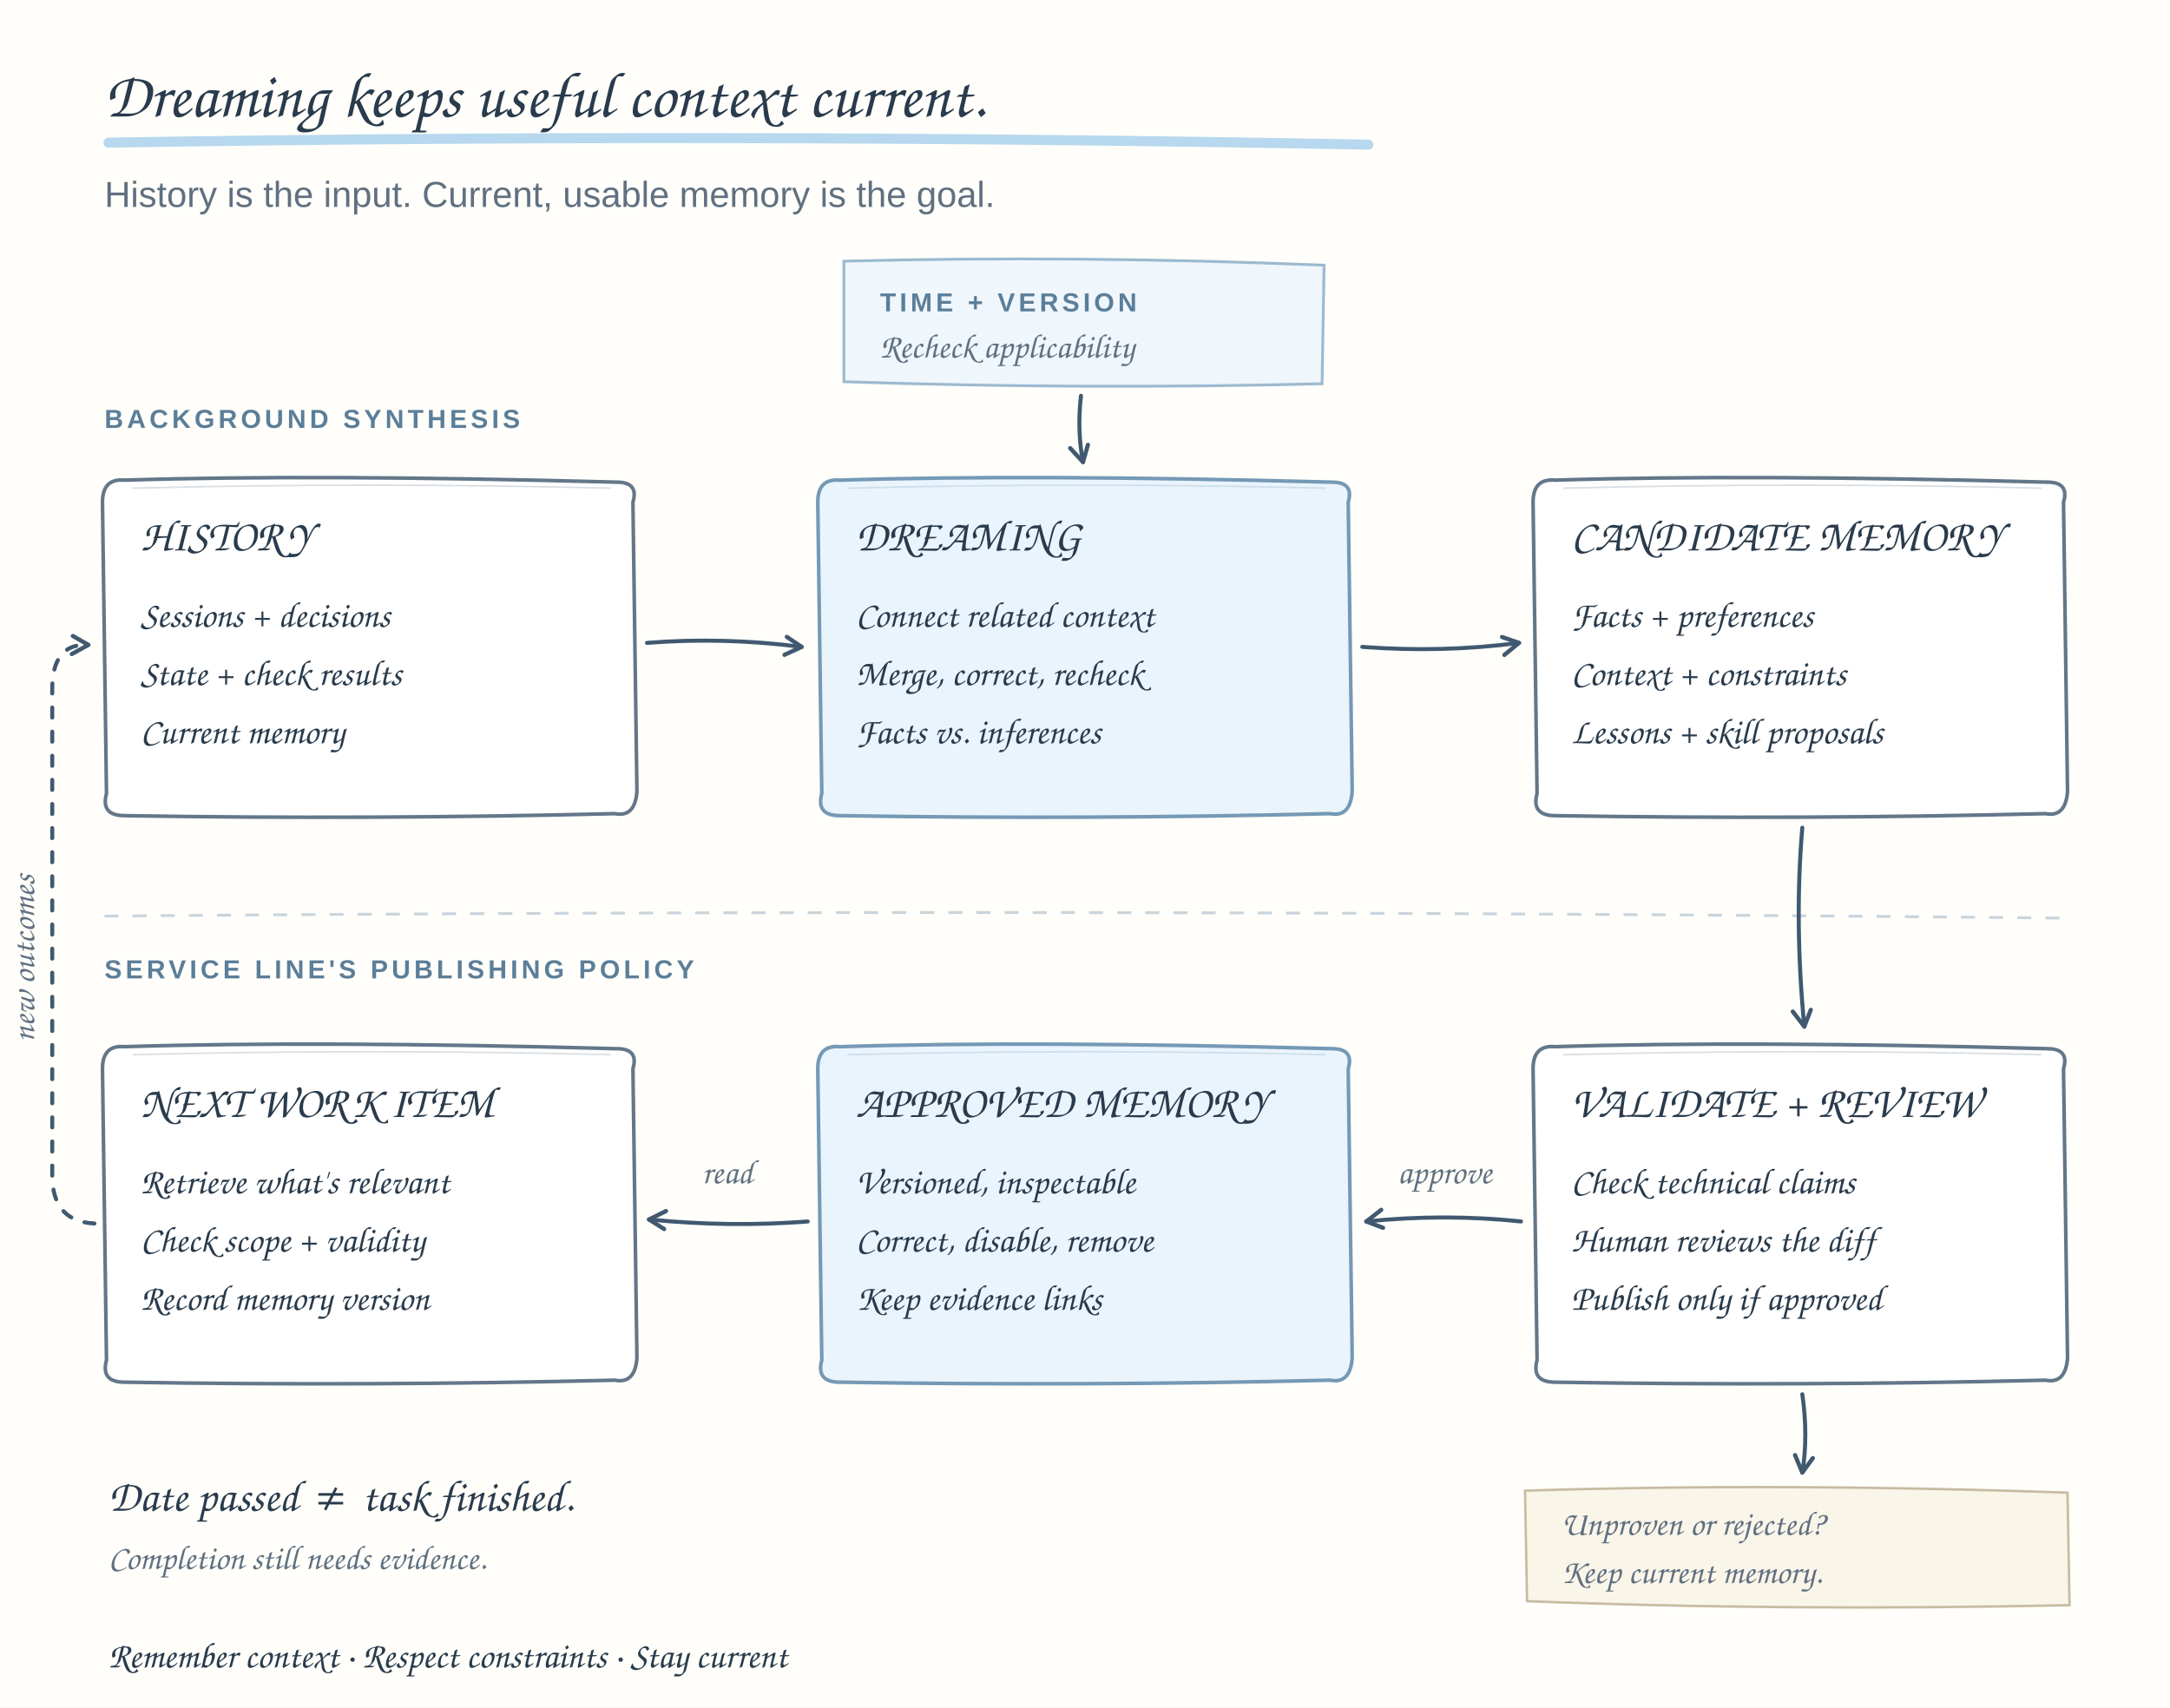
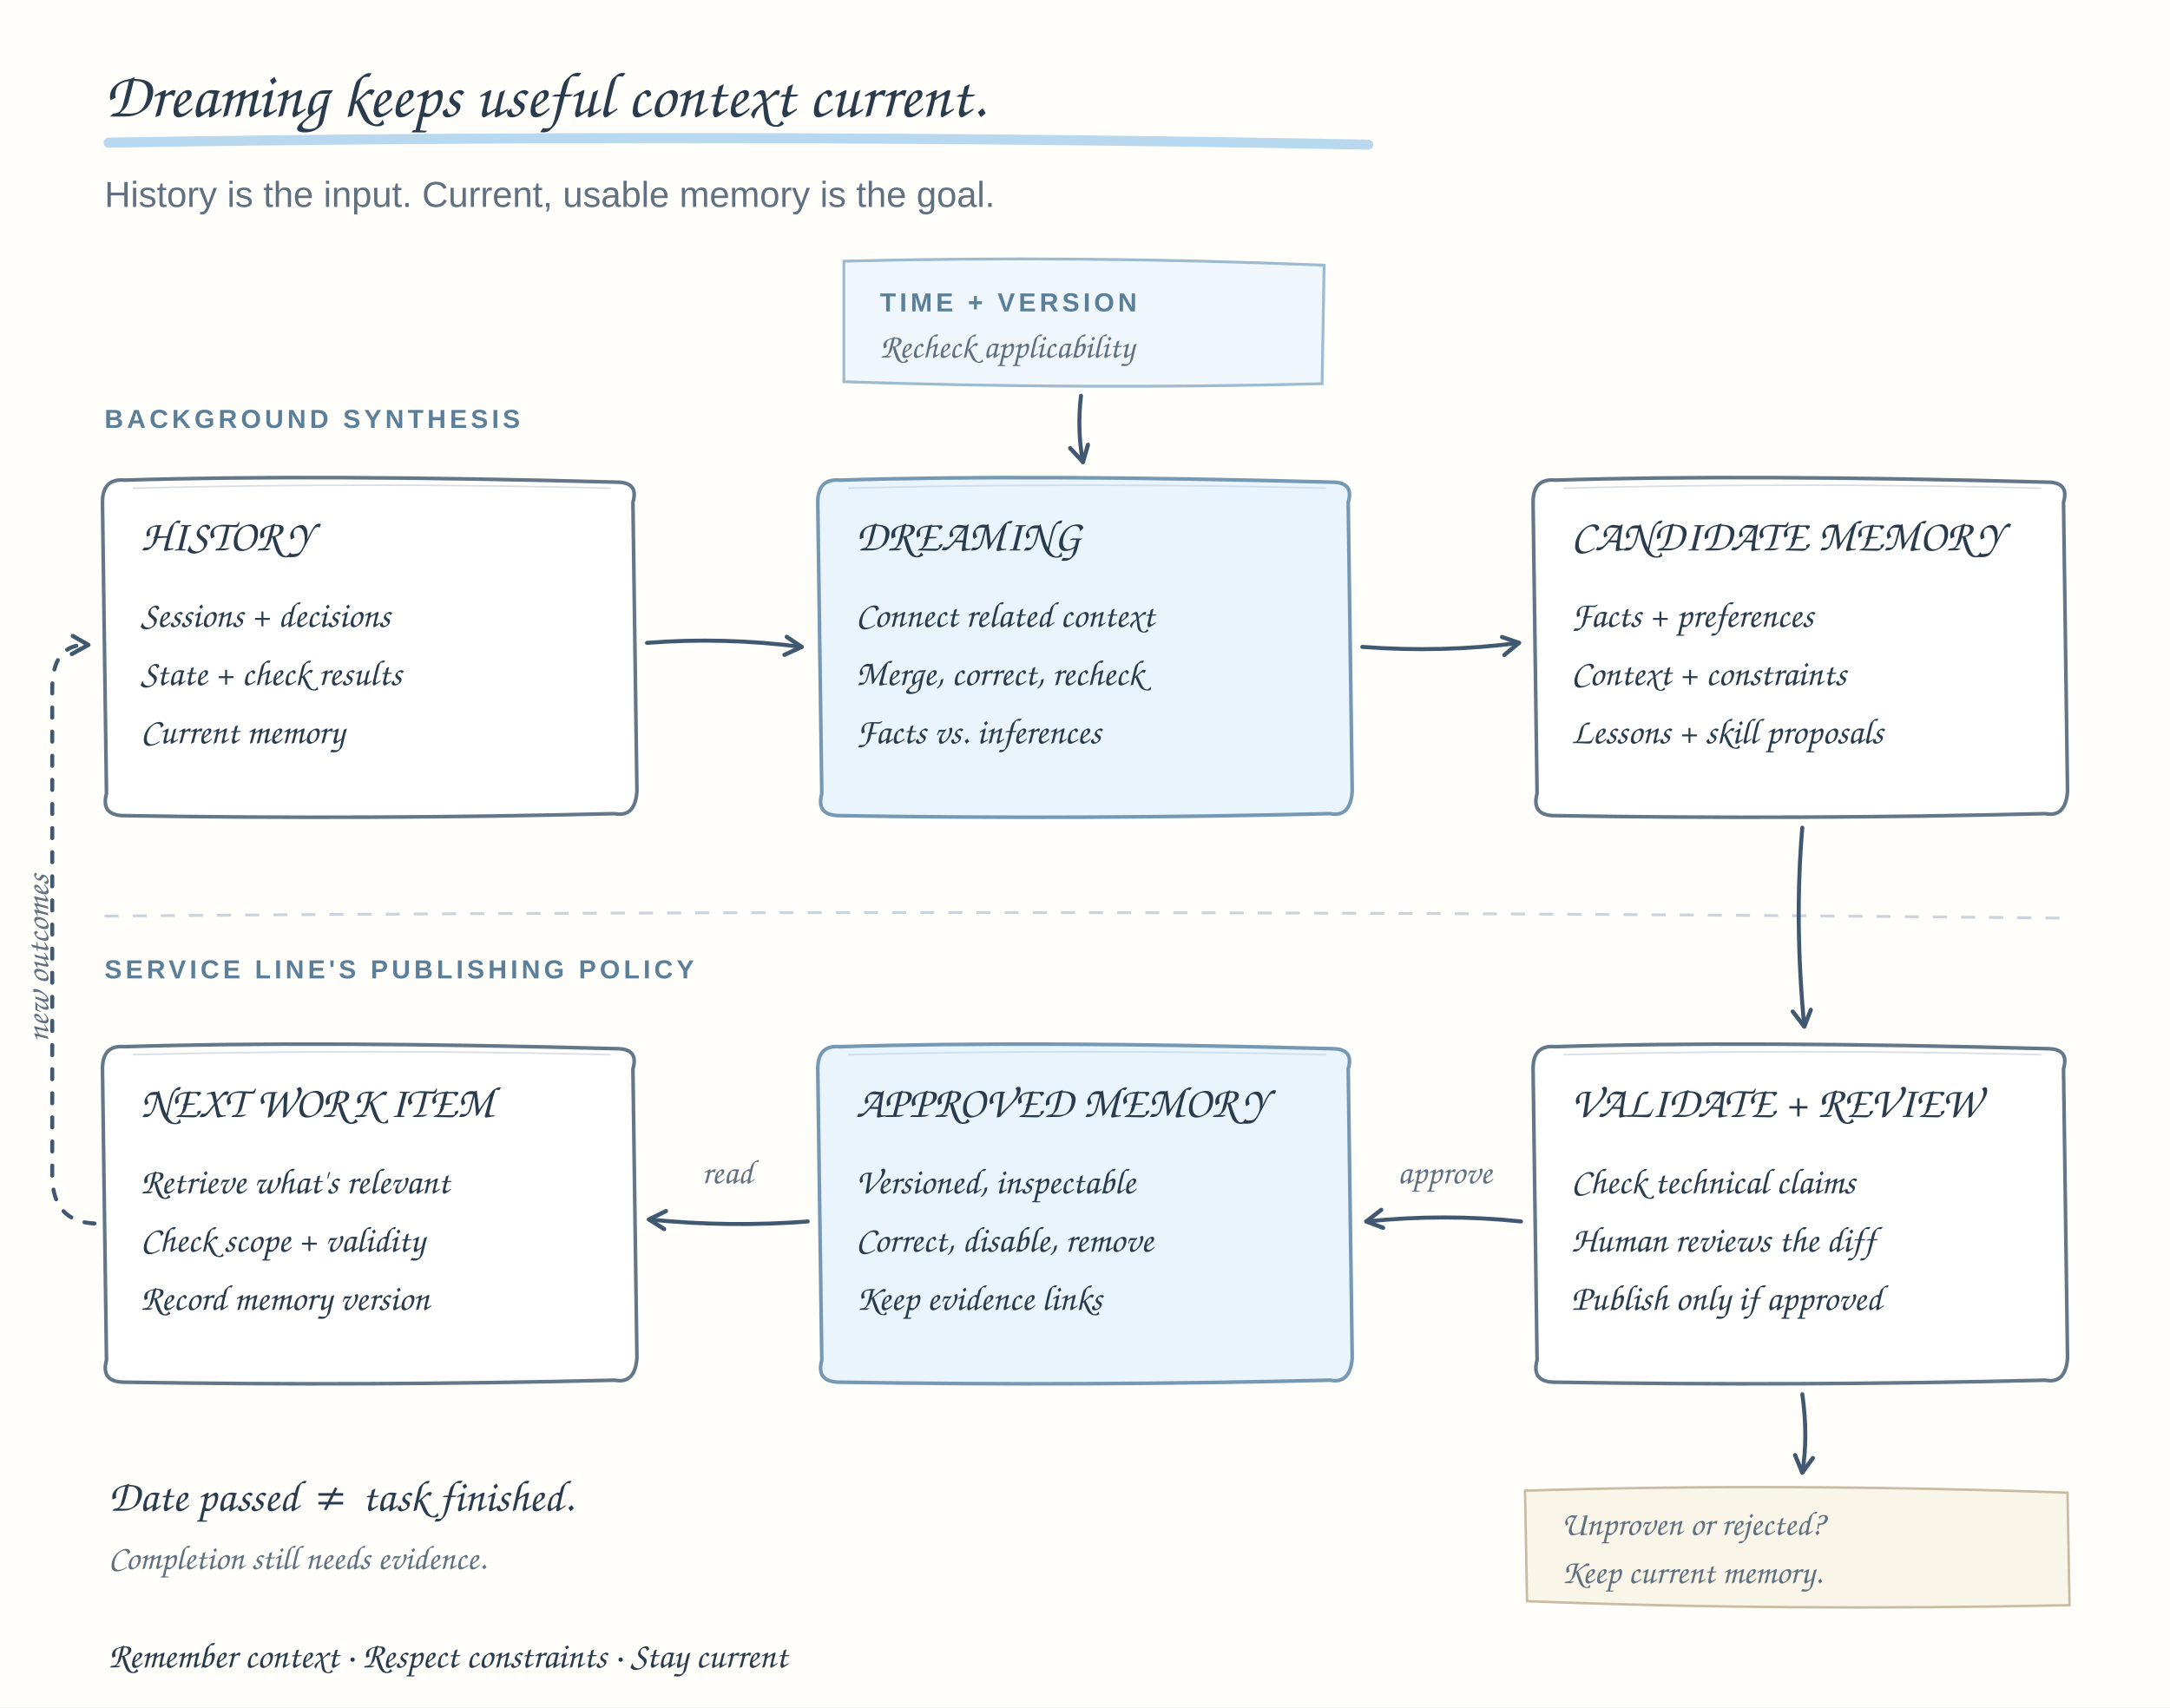
<svg xmlns="http://www.w3.org/2000/svg" viewBox="0 0 1080 850" role="img" aria-labelledby="title desc">
  <defs>
    <marker id="arrow" markerWidth="12" markerHeight="12" refX="9" refY="5" orient="auto" markerUnits="userSpaceOnUse">
      <path d="M1 1 L9 5 L1 10" fill="none" stroke="#405970" stroke-width="2.1" stroke-linecap="round" stroke-linejoin="round" />
    </marker>
  </defs>
  <style>
text{font-family:'Chalkboard SE','Segoe Print','Comic Sans MS',cursive;fill:#293b4c}
.title{font-size:32px;font-weight:600}.subtitle{font-family:Arial,sans-serif;font-size:18px;fill:#607080}
.section{font-family:Arial,sans-serif;font-size:13px;font-weight:600;letter-spacing:1.8px;fill:#5b7e99}
.heading{font-size:22px;font-weight:600}.body{font-size:18px}.note{font-size:17px;fill:#607080}
.connector{fill:none;stroke:#405970;stroke-width:2;stroke-linecap:round;stroke-linejoin:round;marker-end:url(#arrow)}
</style>
  <rect width="1080" height="850" fill="#fffefa" />
  <text x="52" y="58" class="title" text-anchor="start">Dreaming keeps useful context current.</text>
  <path d="M54 71 Q360 66 681 72" fill="none" stroke="#b7d8ee" stroke-width="5" stroke-linecap="round" />
  <text x="52" y="103" class="subtitle" text-anchor="start">History is the input. Current, usable memory is the goal.</text>
  <text x="52" y="213" class="section" text-anchor="start">BACKGROUND SYNTHESIS</text>
  <path d="M420 130 Q536 127 659 132 L658 191 Q540 194 420 190 Z" fill="#eff6fc" stroke="#9cbad0" stroke-width="1.4" />
  <text x="438" y="155" class="section" text-anchor="start">TIME + VERSION</text>
  <text x="438" y="178" class="note" text-anchor="start">Recheck applicability</text>
  <path class="connector" d="M538 197 Q536 214 539 230" />
  <path d="M62 239 Q157.6 236 307 240 Q318 240 315 250 L317 394 Q316 407 306 405 Q184.0 408 62 406 Q50 406 53 395 L51 250 Q51 238 62 239 Z" fill="#ffffff" stroke="#637789" stroke-width="1.8" stroke-linejoin="round" />
  <path d="M66 243 Q184.0 240 304 243" fill="none" stroke="#637789" stroke-width=".8" opacity=".24" />
  <text x="70" y="274" class="heading" text-anchor="start">HISTORY</text>
  <text x="70" y="312" class="body" text-anchor="start">Sessions + decisions</text>
  <text x="70" y="341" class="body" text-anchor="start">State + check results</text>
  <text x="70" y="370" class="body" text-anchor="start">Current memory</text>
  <path d="M418 239 Q513.6 236 663 240 Q674 240 671 250 L673 394 Q672 407 662 405 Q540.0 408 418 406 Q406 406 409 395 L407 250 Q407 238 418 239 Z" fill="#eaf4fc" stroke="#7599b5" stroke-width="1.8" stroke-linejoin="round" />
  <path d="M422 243 Q540.0 240 660 243" fill="none" stroke="#7599b5" stroke-width=".8" opacity=".24" />
  <text x="426" y="274" class="heading" text-anchor="start">DREAMING</text>
  <text x="426" y="312" class="body" text-anchor="start">Connect related context</text>
  <text x="426" y="341" class="body" text-anchor="start">Merge, correct, recheck</text>
  <text x="426" y="370" class="body" text-anchor="start">Facts vs. inferences</text>
  <path d="M774 239 Q869.6 236 1019 240 Q1030 240 1027 250 L1029 394 Q1028 407 1018 405 Q896.0 408 774 406 Q762 406 765 395 L763 250 Q763 238 774 239 Z" fill="#ffffff" stroke="#637789" stroke-width="1.8" stroke-linejoin="round" />
  <path d="M778 243 Q896.0 240 1016 243" fill="none" stroke="#637789" stroke-width=".8" opacity=".24" />
  <text x="782" y="274" class="heading" text-anchor="start">CANDIDATE MEMORY</text>
  <text x="782" y="312" class="body" text-anchor="start">Facts + preferences</text>
  <text x="782" y="341" class="body" text-anchor="start">Context + constraints</text>
  <text x="782" y="370" class="body" text-anchor="start">Lessons + skill proposals</text>
  <path class="connector" d="M322 320 Q360 317 399 322" />
  <path class="connector" d="M678 322 Q718 325 756 320" />
  <path d="M52 456 Q525 452 1028 457" fill="none" stroke="#c9d4dc" stroke-width="1.4" stroke-dasharray="7 7" />
  <text x="52" y="487" class="section" text-anchor="start">SERVICE LINE'S PUBLISHING POLICY</text>
  <path class="connector" d="M897 412 Q893 459 898 511" />
  <path d="M62 521 Q157.6 518 307 522 Q318 522 315 532 L317 676 Q316 689 306 687 Q184.0 690 62 688 Q50 688 53 677 L51 532 Q51 520 62 521 Z" fill="#ffffff" stroke="#637789" stroke-width="1.8" stroke-linejoin="round" />
  <path d="M66 525 Q184.0 522 304 525" fill="none" stroke="#637789" stroke-width=".8" opacity=".24" />
  <text x="70" y="556" class="heading" text-anchor="start">NEXT WORK ITEM</text>
  <text x="70" y="594" class="body" text-anchor="start">Retrieve what's relevant</text>
  <text x="70" y="623" class="body" text-anchor="start">Check scope + validity</text>
  <text x="70" y="652" class="body" text-anchor="start">Record memory version</text>
  <path d="M418 521 Q513.6 518 663 522 Q674 522 671 532 L673 676 Q672 689 662 687 Q540.0 690 418 688 Q406 688 409 677 L407 532 Q407 520 418 521 Z" fill="#eaf4fc" stroke="#7599b5" stroke-width="1.8" stroke-linejoin="round" />
  <path d="M422 525 Q540.0 522 660 525" fill="none" stroke="#7599b5" stroke-width=".8" opacity=".24" />
  <text x="426" y="556" class="heading" text-anchor="start">APPROVED MEMORY</text>
  <text x="426" y="594" class="body" text-anchor="start">Versioned, inspectable</text>
  <text x="426" y="623" class="body" text-anchor="start">Correct, disable, remove</text>
  <text x="426" y="652" class="body" text-anchor="start">Keep evidence links</text>
  <path d="M774 521 Q869.6 518 1019 522 Q1030 522 1027 532 L1029 676 Q1028 689 1018 687 Q896.0 690 774 688 Q762 688 765 677 L763 532 Q763 520 774 521 Z" fill="#ffffff" stroke="#637789" stroke-width="1.8" stroke-linejoin="round" />
  <path d="M778 525 Q896.0 522 1016 525" fill="none" stroke="#637789" stroke-width=".8" opacity=".24" />
  <text x="782" y="556" class="heading" text-anchor="start">VALIDATE + REVIEW</text>
  <text x="782" y="594" class="body" text-anchor="start">Check technical claims</text>
  <text x="782" y="623" class="body" text-anchor="start">Human reviews the diff</text>
  <text x="782" y="652" class="body" text-anchor="start">Publish only if approved</text>
  <path class="connector" d="M757 608 Q719 604 680 608" />
  <text x="719" y="589" class="note" text-anchor="middle">approve</text>
  <path class="connector" d="M402 608 Q363 611 323 607" />
  <text x="362" y="589" class="note" text-anchor="middle">read</text>
  <path class="connector" d="M47 609 Q26 608 26 585 L26 343 Q26 320 44 321" stroke-dasharray="5 7" />
-   <text class="note" transform="translate(17 477) rotate(-90)" text-anchor="middle">new outcomes</text>
+   <text class="note" transform="translate(24 477) rotate(-90)" text-anchor="middle">new outcomes</text>
  <path class="connector" d="M897 694 Q900 715 897 733" />
  <path d="M759 742 Q887 738 1029 743 L1030 799 Q888 802 760 797 Z" fill="#faf5e9" stroke="#c7bba2" stroke-width="1.2" />
  <text x="777" y="764" class="note" text-anchor="start">Unproven or rejected?</text>
  <text x="777" y="788" class="note" text-anchor="start">Keep current memory.</text>
  <text x="54" y="752" class="heading" text-anchor="start">Date passed ≠ task finished.</text>
  <text x="54" y="781" class="note" text-anchor="start">Completion still needs evidence.</text>
  <text x="54" y="830" class="body" text-anchor="start">Remember context  ·  Respect constraints  ·  Stay current</text>
</svg>
